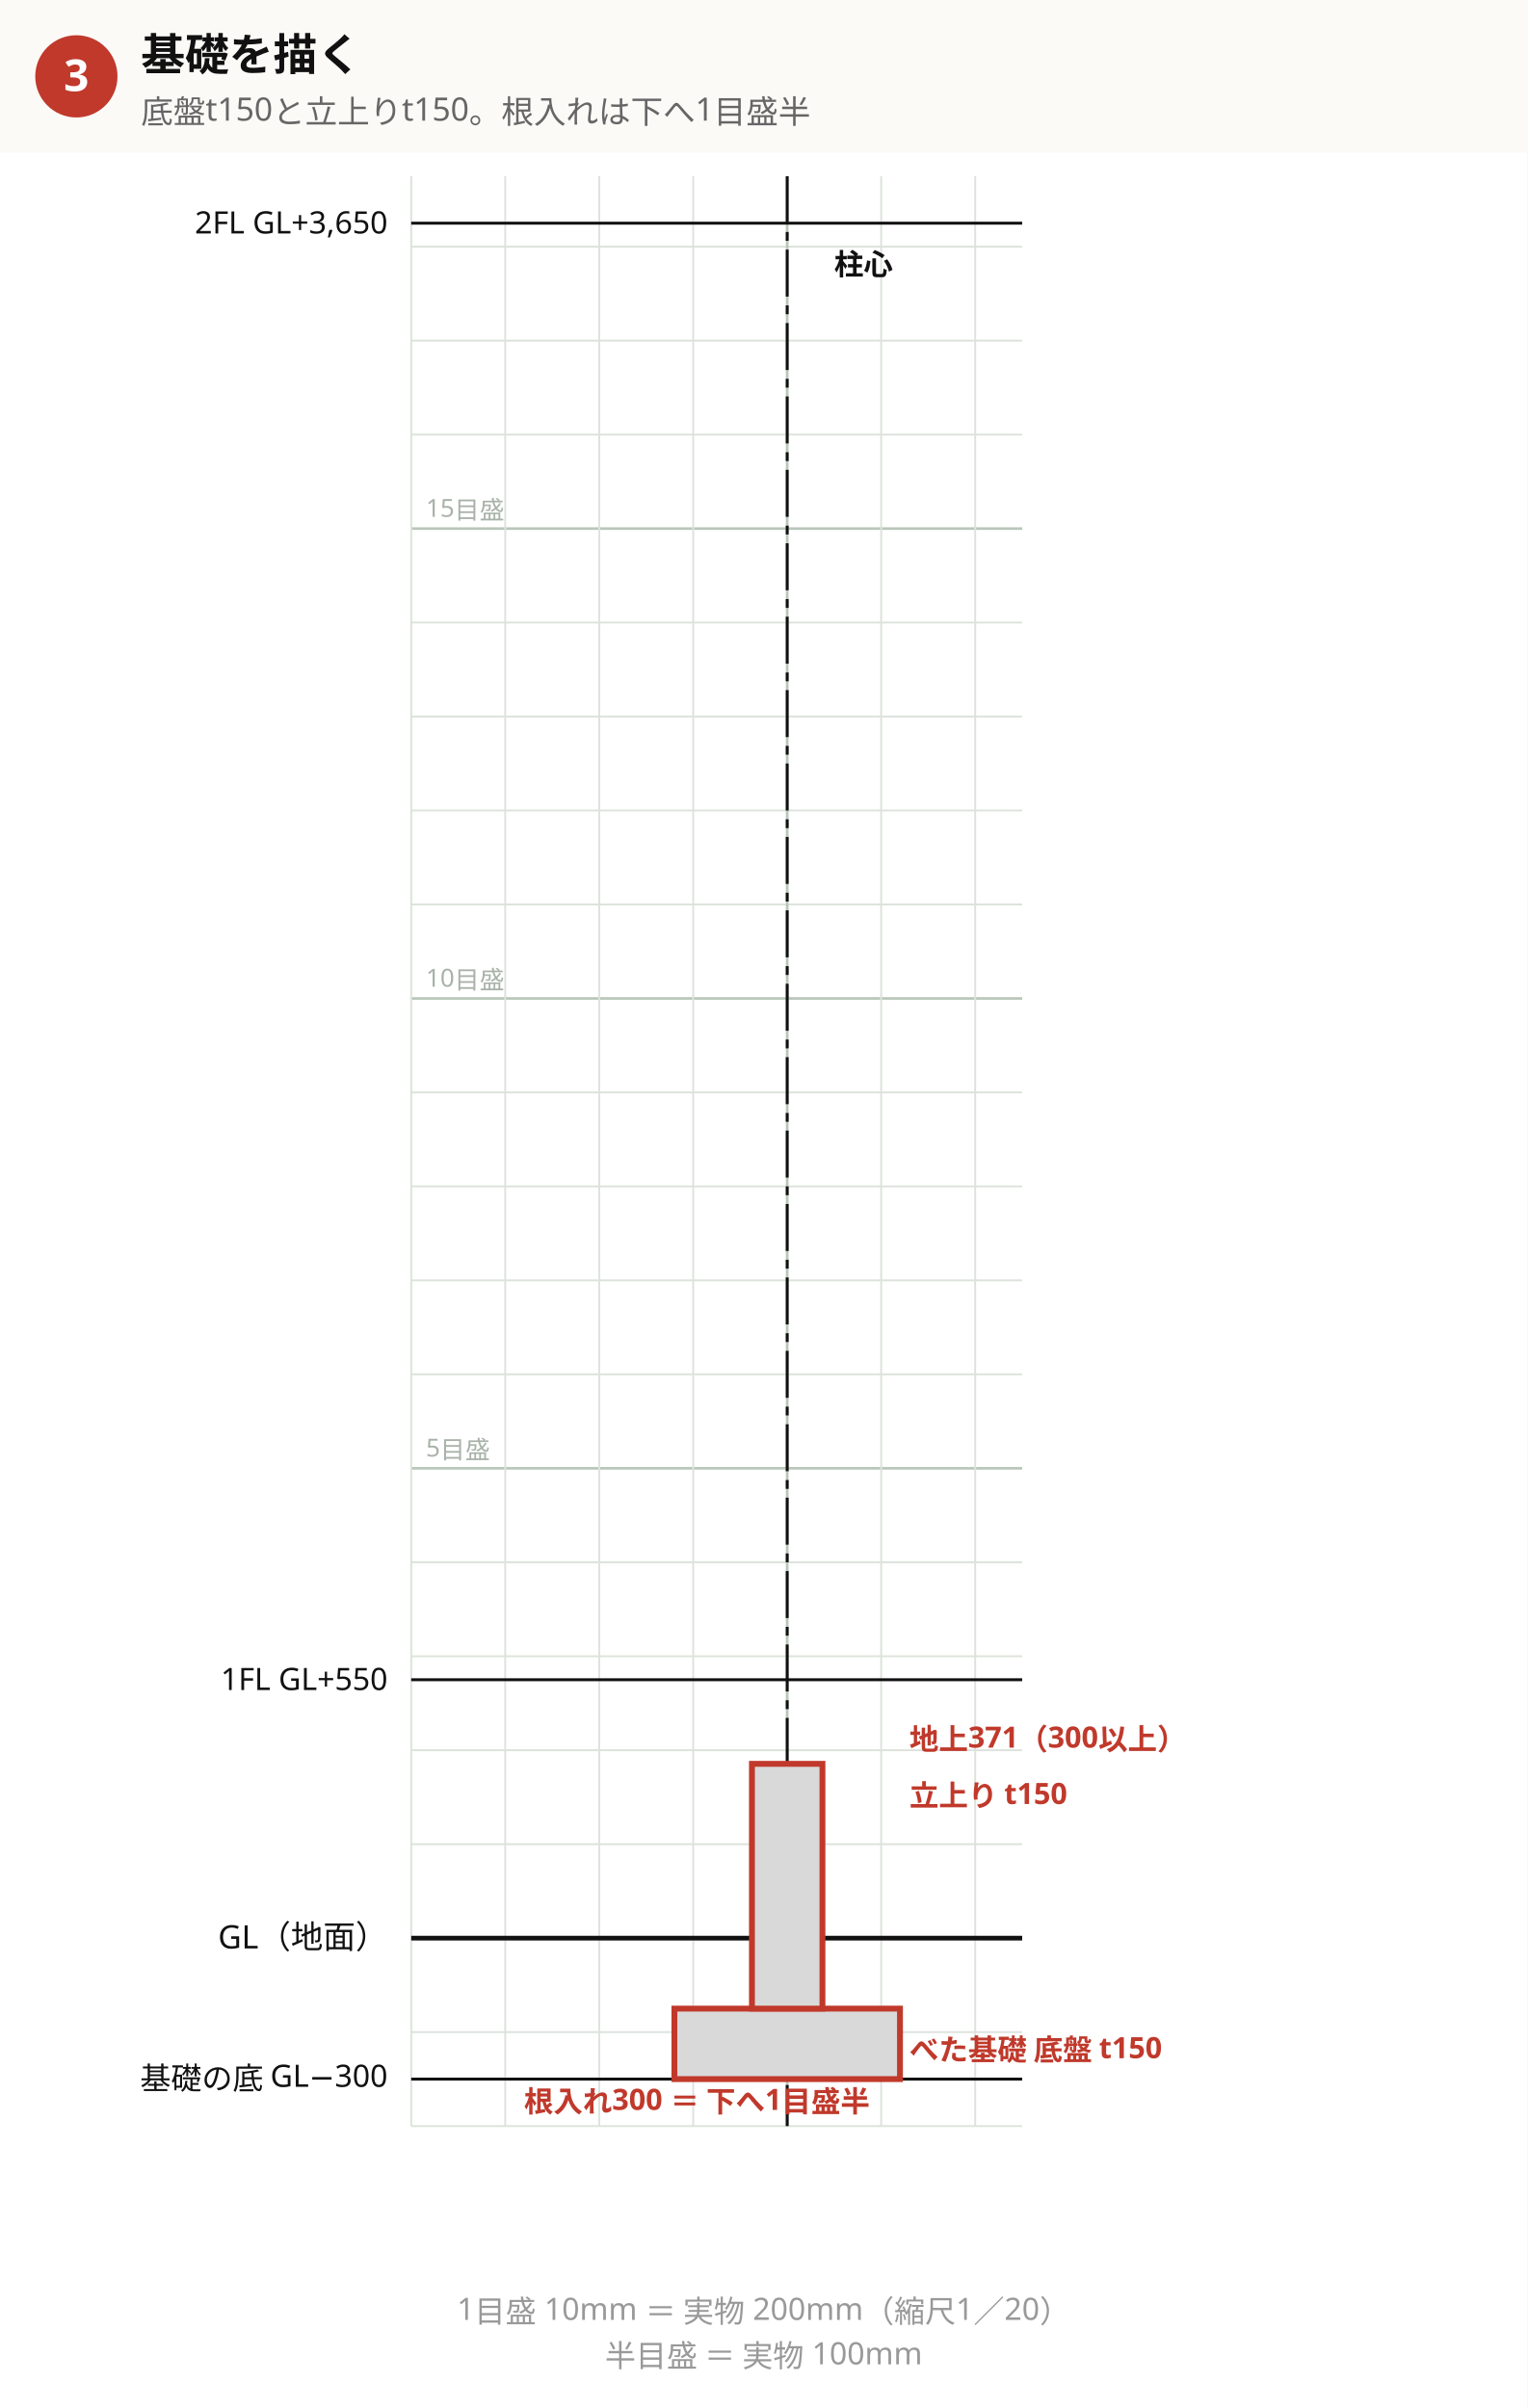
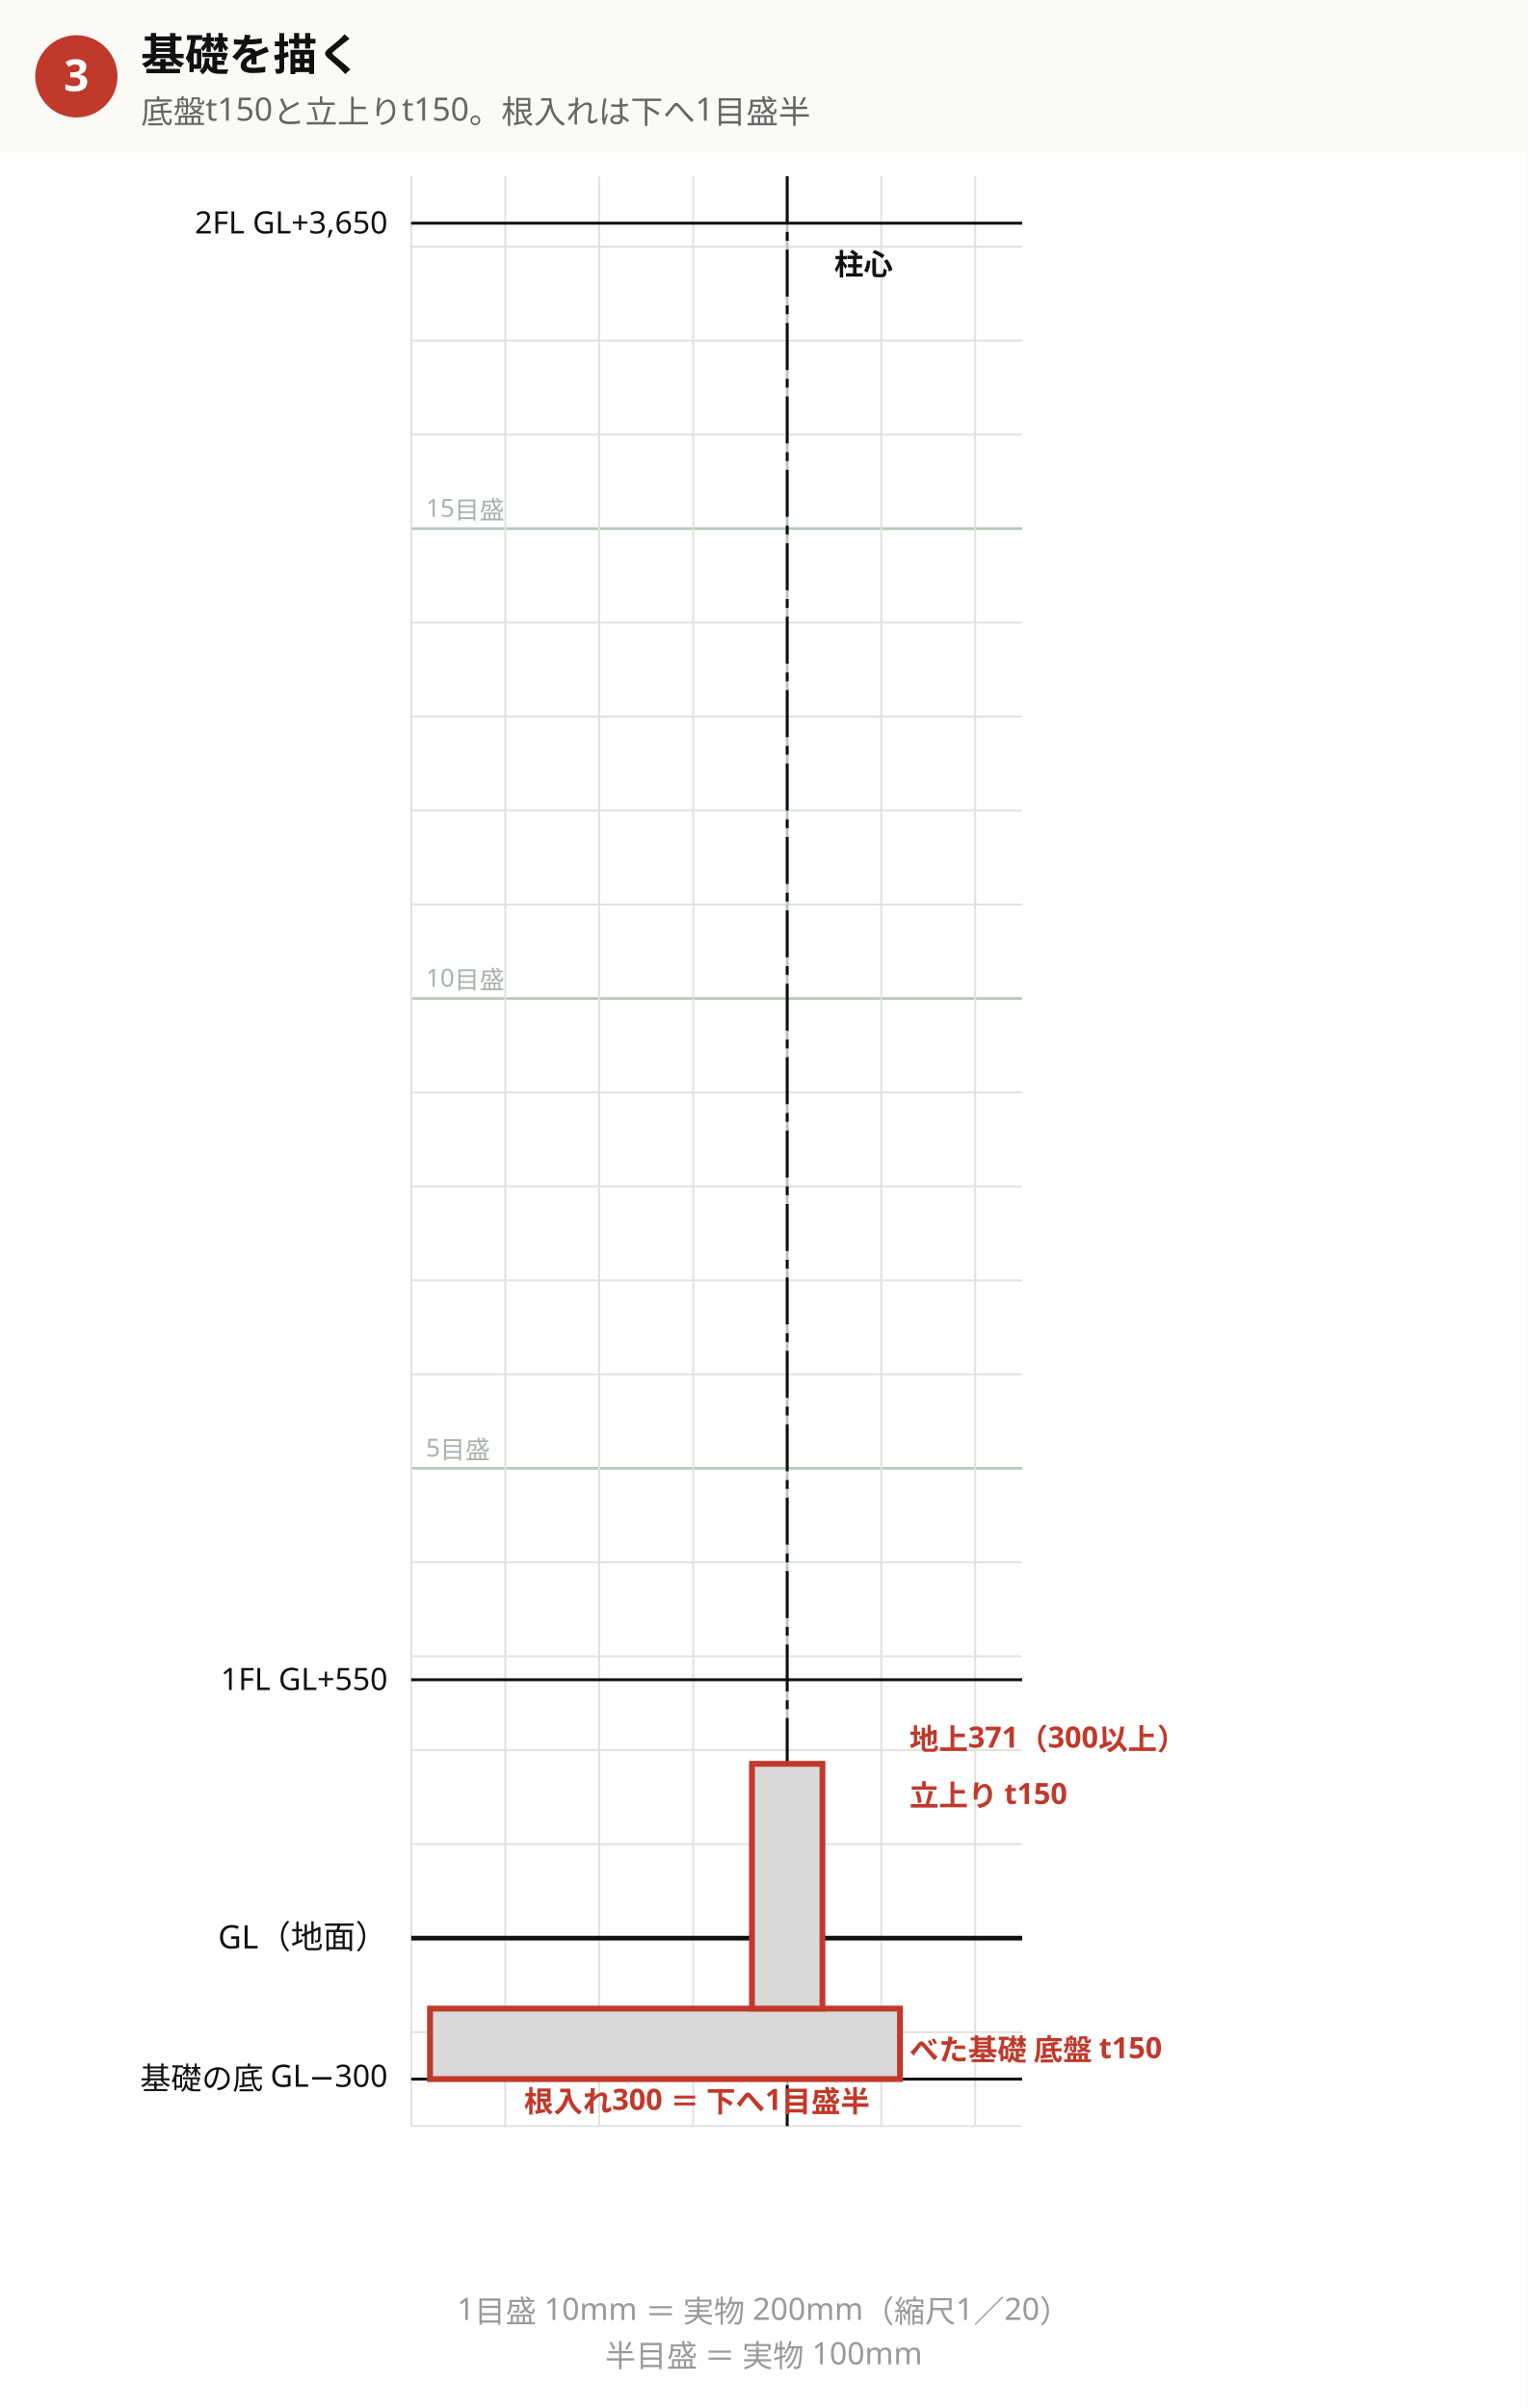
<svg xmlns="http://www.w3.org/2000/svg" viewBox="0 0 520 820" width="520" height="820" font-family="'Hiragino Sans','Hiragino Kaku Gothic ProN','Noto Sans JP','Yu Gothic',Meiryo,'IPAGothic',sans-serif">
  <rect width="520" height="820" fill="#ffffff" />
  <rect x="0" y="0" width="520" height="820" fill="#fff" stroke="none" />
  <line x1="140" y1="724" x2="348" y2="724" stroke="#dde3dc" stroke-width="0.65" />
  <line x1="140" y1="692" x2="348" y2="692" stroke="#dde3dc" stroke-width="0.65" />
  <line x1="140" y1="660" x2="348" y2="660" stroke="#b9c6ba" stroke-width="0.9" />
  <line x1="140" y1="628" x2="348" y2="628" stroke="#dde3dc" stroke-width="0.65" />
  <line x1="140" y1="596" x2="348" y2="596" stroke="#dde3dc" stroke-width="0.65" />
  <line x1="140" y1="564" x2="348" y2="564" stroke="#dde3dc" stroke-width="0.65" />
  <line x1="140" y1="532" x2="348" y2="532" stroke="#dde3dc" stroke-width="0.65" />
  <line x1="140" y1="500" x2="348" y2="500" stroke="#b9c6ba" stroke-width="0.9" />
  <text x="145" y="496" font-size="8.5" text-anchor="start" fill="#a8b2a8" font-weight="400" font-family="'Hiragino Sans','Hiragino Kaku Gothic ProN','Noto Sans JP','Yu Gothic',Meiryo,'IPAGothic',sans-serif">5目盛</text>
  <line x1="140" y1="468" x2="348" y2="468" stroke="#dde3dc" stroke-width="0.65" />
  <line x1="140" y1="436" x2="348" y2="436" stroke="#dde3dc" stroke-width="0.65" />
  <line x1="140" y1="404" x2="348" y2="404" stroke="#dde3dc" stroke-width="0.65" />
  <line x1="140" y1="372" x2="348" y2="372" stroke="#dde3dc" stroke-width="0.65" />
  <line x1="140" y1="340" x2="348" y2="340" stroke="#b9c6ba" stroke-width="0.9" />
  <text x="145" y="336" font-size="8.5" text-anchor="start" fill="#a8b2a8" font-weight="400" font-family="'Hiragino Sans','Hiragino Kaku Gothic ProN','Noto Sans JP','Yu Gothic',Meiryo,'IPAGothic',sans-serif">10目盛</text>
  <line x1="140" y1="308" x2="348" y2="308" stroke="#dde3dc" stroke-width="0.65" />
  <line x1="140" y1="276" x2="348" y2="276" stroke="#dde3dc" stroke-width="0.65" />
  <line x1="140" y1="244" x2="348" y2="244" stroke="#dde3dc" stroke-width="0.65" />
  <line x1="140" y1="212" x2="348" y2="212" stroke="#dde3dc" stroke-width="0.65" />
  <line x1="140" y1="180" x2="348" y2="180" stroke="#b9c6ba" stroke-width="0.9" />
  <text x="145" y="176" font-size="8.5" text-anchor="start" fill="#a8b2a8" font-weight="400" font-family="'Hiragino Sans','Hiragino Kaku Gothic ProN','Noto Sans JP','Yu Gothic',Meiryo,'IPAGothic',sans-serif">15目盛</text>
  <line x1="140" y1="148" x2="348" y2="148" stroke="#dde3dc" stroke-width="0.65" />
  <line x1="140" y1="116" x2="348" y2="116" stroke="#dde3dc" stroke-width="0.65" />
  <line x1="140" y1="84" x2="348" y2="84" stroke="#dde3dc" stroke-width="0.65" />
  <line x1="140" y1="60" x2="140" y2="724" stroke="#dde3dc" stroke-width="0.65" />
  <line x1="172" y1="60" x2="172" y2="724" stroke="#dde3dc" stroke-width="0.65" />
  <line x1="204" y1="60" x2="204" y2="724" stroke="#dde3dc" stroke-width="0.65" />
  <line x1="236" y1="60" x2="236" y2="724" stroke="#dde3dc" stroke-width="0.65" />
  <line x1="268" y1="60" x2="268" y2="724" stroke="#b9c6ba" stroke-width="0.9" />
  <line x1="300" y1="60" x2="300" y2="724" stroke="#dde3dc" stroke-width="0.65" />
  <line x1="332" y1="60" x2="332" y2="724" stroke="#dde3dc" stroke-width="0.65" />
  <line x1="140" y1="660" x2="348" y2="660" stroke="#111" stroke-width="1.6" />
  <text x="132" y="663.5" font-size="11" text-anchor="end" fill="#111" font-weight="400" font-family="'Hiragino Sans','Hiragino Kaku Gothic ProN','Noto Sans JP','Yu Gothic',Meiryo,'IPAGothic',sans-serif">GL（地面）</text>
  <line x1="268" y1="60" x2="268" y2="724" stroke="#111" stroke-width="1.0" stroke-dasharray="16 3 3 3" />
  <text x="294" y="93.6" font-size="10" text-anchor="middle" fill="#111" font-weight="700" font-family="'Hiragino Sans','Hiragino Kaku Gothic ProN','Noto Sans JP','Yu Gothic',Meiryo,'IPAGothic',sans-serif">柱心</text>
  <line x1="140" y1="708" x2="348" y2="708" stroke="#111" stroke-width="1.0" />
  <text x="132" y="711.5" font-size="10.5" text-anchor="end" fill="#111" font-weight="400" font-family="'Hiragino Sans','Hiragino Kaku Gothic ProN','Noto Sans JP','Yu Gothic',Meiryo,'IPAGothic',sans-serif">基礎の底  GL−300</text>
  <line x1="140" y1="572" x2="348" y2="572" stroke="#111" stroke-width="1.0" />
  <text x="132" y="575.5" font-size="10.5" text-anchor="end" fill="#111" font-weight="400" font-family="'Hiragino Sans','Hiragino Kaku Gothic ProN','Noto Sans JP','Yu Gothic',Meiryo,'IPAGothic',sans-serif">1FL  GL+550</text>
  <line x1="140" y1="76" x2="348" y2="76" stroke="#111" stroke-width="1.0" />
  <text x="132" y="79.5" font-size="10.5" text-anchor="end" fill="#111" font-weight="400" font-family="'Hiragino Sans','Hiragino Kaku Gothic ProN','Noto Sans JP','Yu Gothic',Meiryo,'IPAGothic',sans-serif">2FL  GL+3,650</text>
-   <rect x="229.6" y="684" width="76.8" height="24" fill="#d9d9d9" stroke="#c0392b" stroke-width="2.0" />
+   <rect x="146.4" y="684" width="160" height="24" fill="#d9d9d9" stroke="#c0392b" stroke-width="2.0" />
  <rect x="256" y="600.64" width="24" height="83.36" fill="#d9d9d9" stroke="#c0392b" stroke-width="2.0" />
  <text x="309.6" y="701.6" font-size="10" text-anchor="start" fill="#c0392b" font-weight="700" font-family="'Hiragino Sans','Hiragino Kaku Gothic ProN','Noto Sans JP','Yu Gothic',Meiryo,'IPAGothic',sans-serif">べた基礎 底盤 t150</text>
  <text x="309.6" y="615.04" font-size="10" text-anchor="start" fill="#c0392b" font-weight="700" font-family="'Hiragino Sans','Hiragino Kaku Gothic ProN','Noto Sans JP','Yu Gothic',Meiryo,'IPAGothic',sans-serif">立上り t150</text>
  <text x="309.6" y="595.84" font-size="10" text-anchor="start" fill="#c0392b" font-weight="700" font-family="'Hiragino Sans','Hiragino Kaku Gothic ProN','Noto Sans JP','Yu Gothic',Meiryo,'IPAGothic',sans-serif">地上371（300以上）</text>
  <text x="178.4" y="719.2" font-size="10" text-anchor="start" fill="#c0392b" font-weight="700" font-family="'Hiragino Sans','Hiragino Kaku Gothic ProN','Noto Sans JP','Yu Gothic',Meiryo,'IPAGothic',sans-serif">根入れ300 ＝ 下へ1目盛半</text>
  <rect x="0" y="0" width="520" height="52" fill="#fbfaf7" stroke="none" />
  <circle cx="26" cy="26" r="14" fill="#c0392b" />
  <text x="26" y="31" font-size="15" text-anchor="middle" fill="#fff" font-weight="700" font-family="'Hiragino Sans','Hiragino Kaku Gothic ProN','Noto Sans JP','Yu Gothic',Meiryo,'IPAGothic',sans-serif">3</text>
  <text x="48" y="24" font-size="15" text-anchor="start" fill="#111" font-weight="700" font-family="'Hiragino Sans','Hiragino Kaku Gothic ProN','Noto Sans JP','Yu Gothic',Meiryo,'IPAGothic',sans-serif">基礎を描く</text>
  <text x="48" y="42" font-size="11" text-anchor="start" fill="#666" font-weight="400" font-family="'Hiragino Sans','Hiragino Kaku Gothic ProN','Noto Sans JP','Yu Gothic',Meiryo,'IPAGothic',sans-serif">底盤t150と立上りt150。根入れは下へ1目盛半</text>
  <text x="260" y="790" font-size="10.5" text-anchor="middle" fill="#999" font-weight="400" font-family="'Hiragino Sans','Hiragino Kaku Gothic ProN','Noto Sans JP','Yu Gothic',Meiryo,'IPAGothic',sans-serif">1目盛 10mm ＝ 実物 200mm（縮尺1／20）</text>
  <text x="260" y="806" font-size="10.5" text-anchor="middle" fill="#999" font-weight="400" font-family="'Hiragino Sans','Hiragino Kaku Gothic ProN','Noto Sans JP','Yu Gothic',Meiryo,'IPAGothic',sans-serif">半目盛 ＝ 実物 100mm</text>
</svg>
